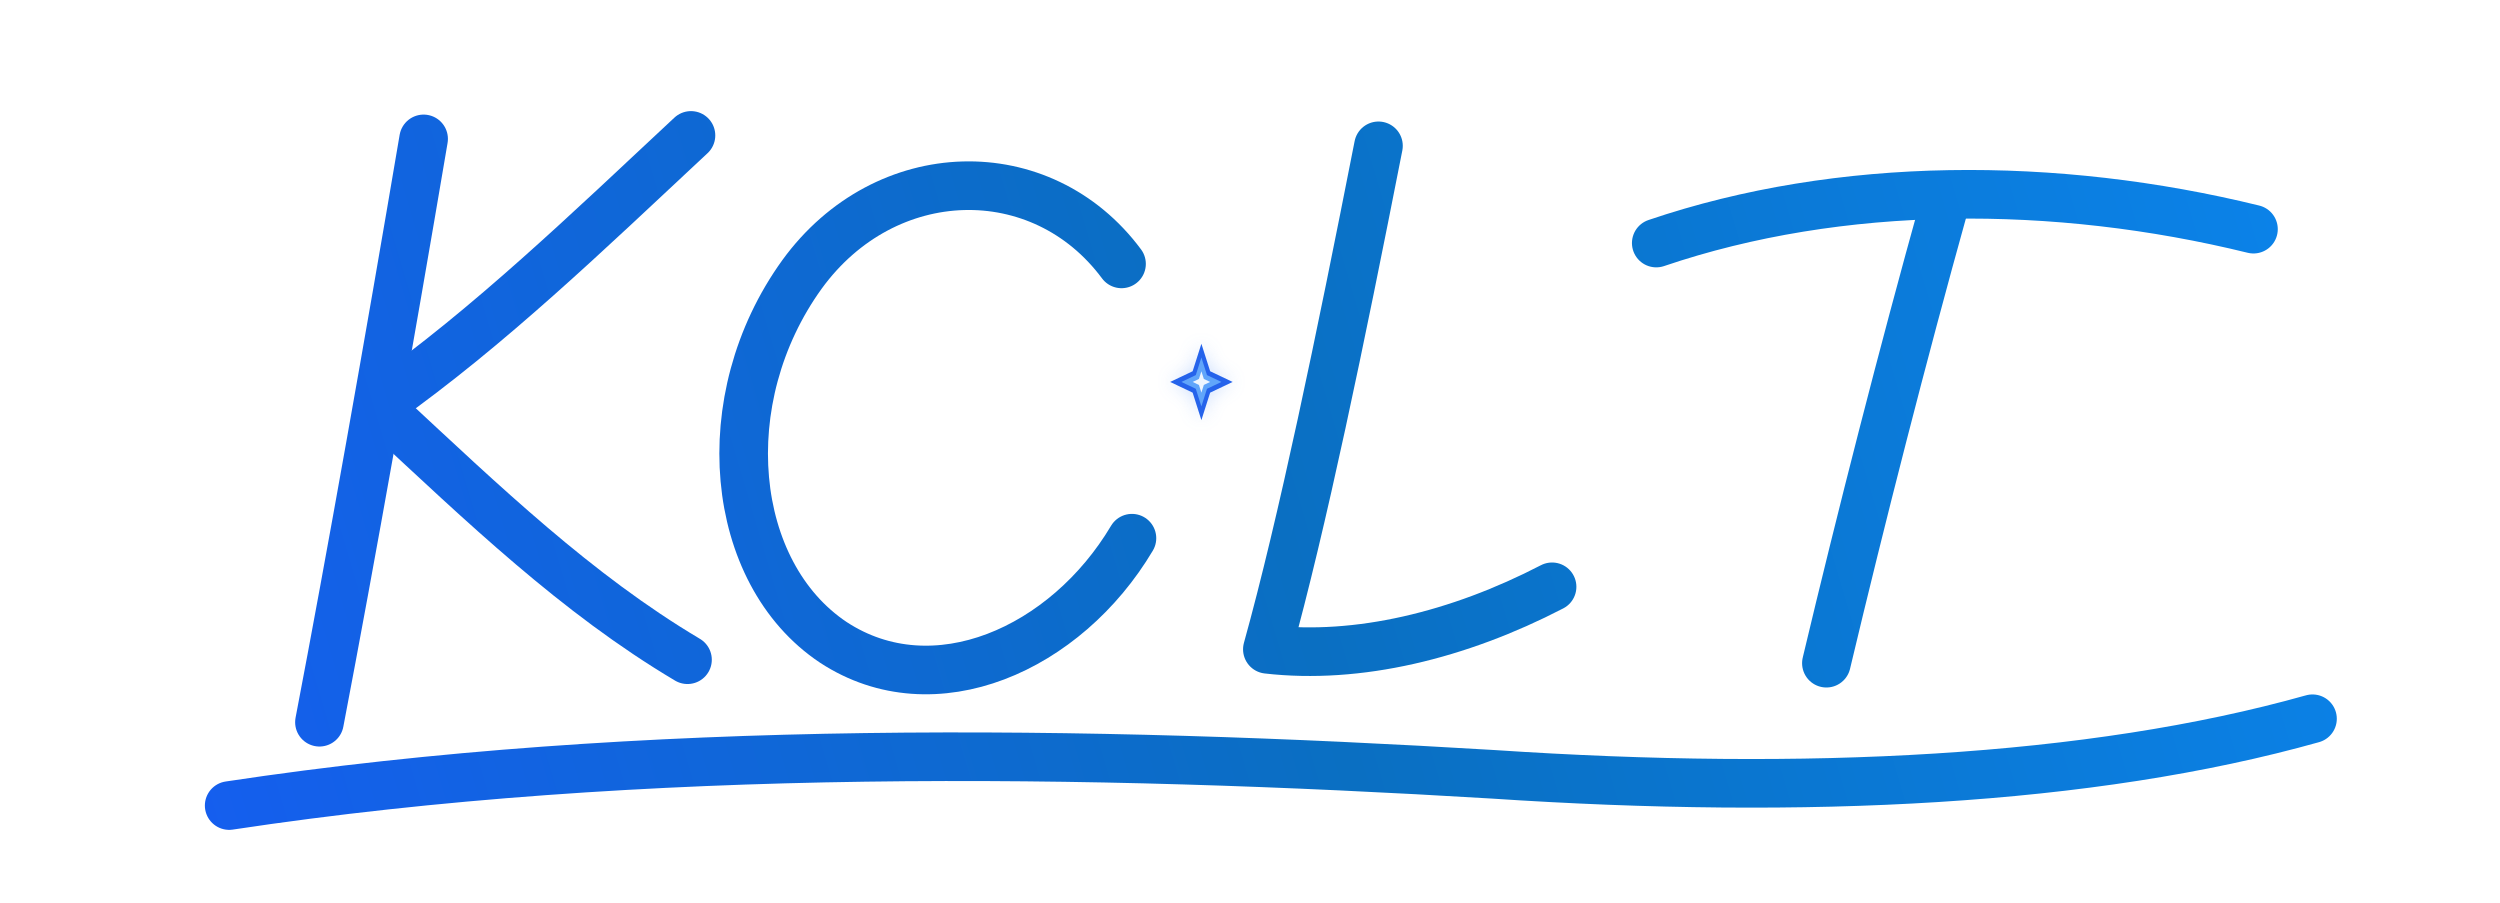
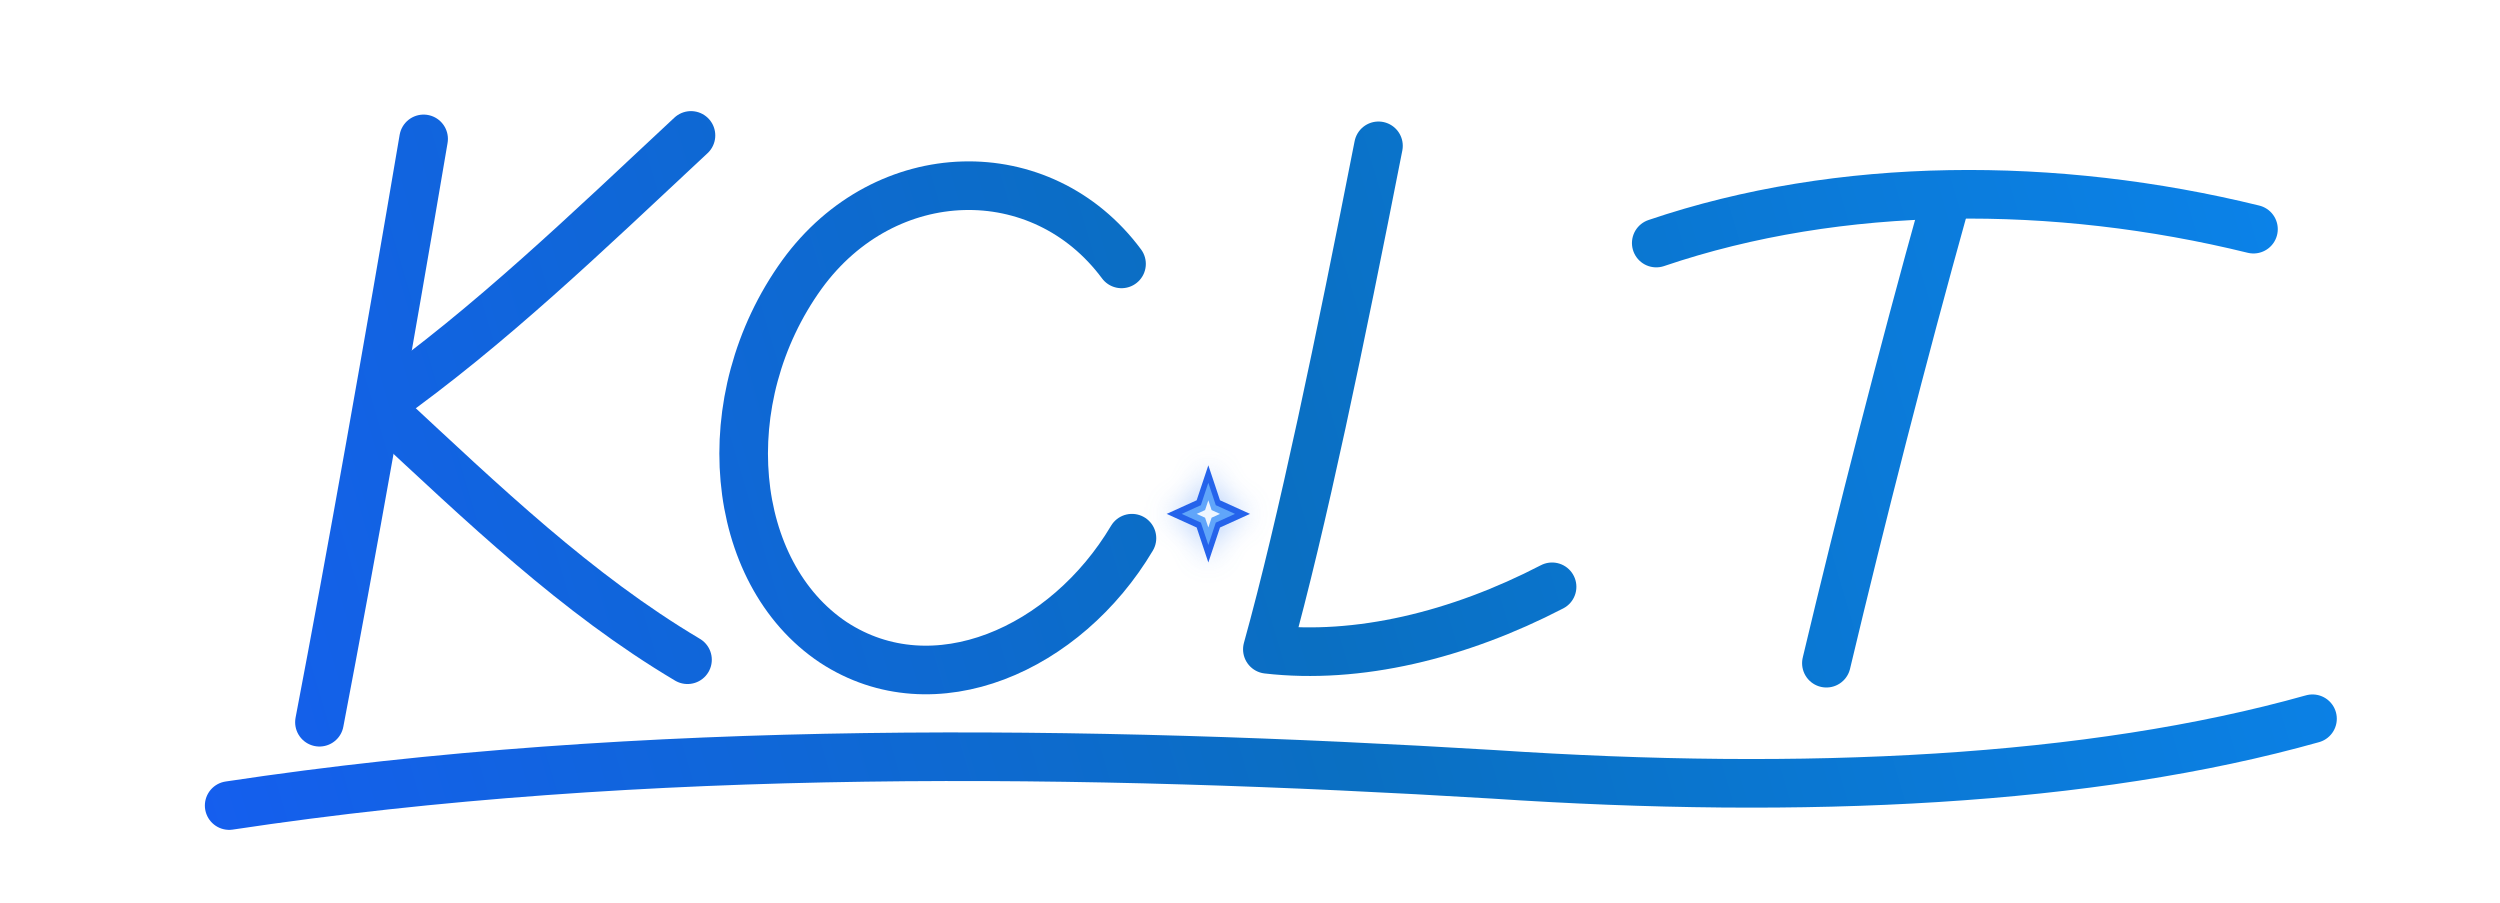
<svg xmlns="http://www.w3.org/2000/svg" width="720" height="260" viewBox="0 0 720 260" role="img" aria-labelledby="title desc">
  <defs>
    <linearGradient id="ink" x1="48" y1="220" x2="650" y2="42" gradientUnits="userSpaceOnUse">
      <stop stop-color="#155eef" />
      <stop offset="0.52" stop-color="#0a6fc2" />
      <stop offset="1" stop-color="#0b82e8" />
    </linearGradient>
    <filter id="starGlow" x="-100%" y="-100%" width="300%" height="300%" color-interpolation-filters="sRGB">
-       <feGaussianBlur in="SourceGraphic" stdDeviation="2.6" result="starBlur" />
-       <feFlood flood-color="#3b82f6" flood-opacity="0.24" result="starColour" />
+       <feGaussianBlur in="SourceGraphic" stdDeviation="4" result="starBlur" />
+       <feFlood flood-color="#3b82f6" flood-opacity="0.38" result="starColour" />
      <feComposite in="starColour" in2="starBlur" operator="in" result="starGlow" />
      <feMerge>
        <feMergeNode in="starGlow" />
        <feMergeNode in="SourceGraphic" />
      </feMerge>
    </filter>
  </defs>
  <g class="signature-ink" fill="none" stroke="url(#ink)" stroke-width="14" stroke-linecap="round" stroke-linejoin="round">
    <path d="M122 40C112 99 101 161 92 208" />
    <path d="M110 116C141 94 169 67 199 39" />
    <path d="M111 119C139 145 166 171 198 190" />
    <path d="M323 76C300 45 255 46 231 79C205 115 210 165 240 185C269 204 307 187 326 155" />
    <path d="M397 42C386 98 375 151 365 187C391 190 420 183 447 169" />
    <path d="M560 59C548 102 536 149 526 191" />
    <path d="M477 70C530 52 592 52 649 66" />
    <path d="M66 232C185 214 314 216 430 223C520 229 602 225 666 207" />
  </g>
-   <g class="signature-star-placement" transform="translate(346 110)">
+   <g class="signature-star-placement" transform="translate(348 148)">
    <g class="signature-star" aria-hidden="true" filter="url(#starGlow)">
-       <path d="M0 -11L2.52 -3.08L9 0L2.52 3.08L0 11L-2.52 3.08L-9 0L-2.52 -3.08Z" fill="#2563eb" />
-       <path d="M0 -11L2.52 -3.08L9 0L2.52 3.08L0 11L-2.52 3.08L-9 0L-2.52 -3.08Z" fill="#60a5fa" transform="scale(.64)" />
-       <path d="M0 -11L2.52 -3.08L9 0L2.52 3.08L0 11L-2.52 3.08L-9 0L-2.52 -3.08Z" fill="#eff6ff" transform="scale(.28)" />
+       <path d="M0 -14L3.36 -3.92L12 0L3.36 3.92L0 14L-3.36 3.92L-12 0L-3.36 -3.92Z" fill="#2563eb" />
+       <path d="M0 -14L3.36 -3.92L12 0L3.36 3.92L0 14L-3.36 3.92L-12 0L-3.36 -3.92Z" fill="#60a5fa" transform="scale(.64)" />
+       <path d="M0 -14L3.36 -3.92L12 0L3.36 3.92L0 14L-3.36 3.92L-12 0L-3.36 -3.92Z" fill="#eff6ff" transform="scale(.28)" />
    </g>
  </g>
</svg>
